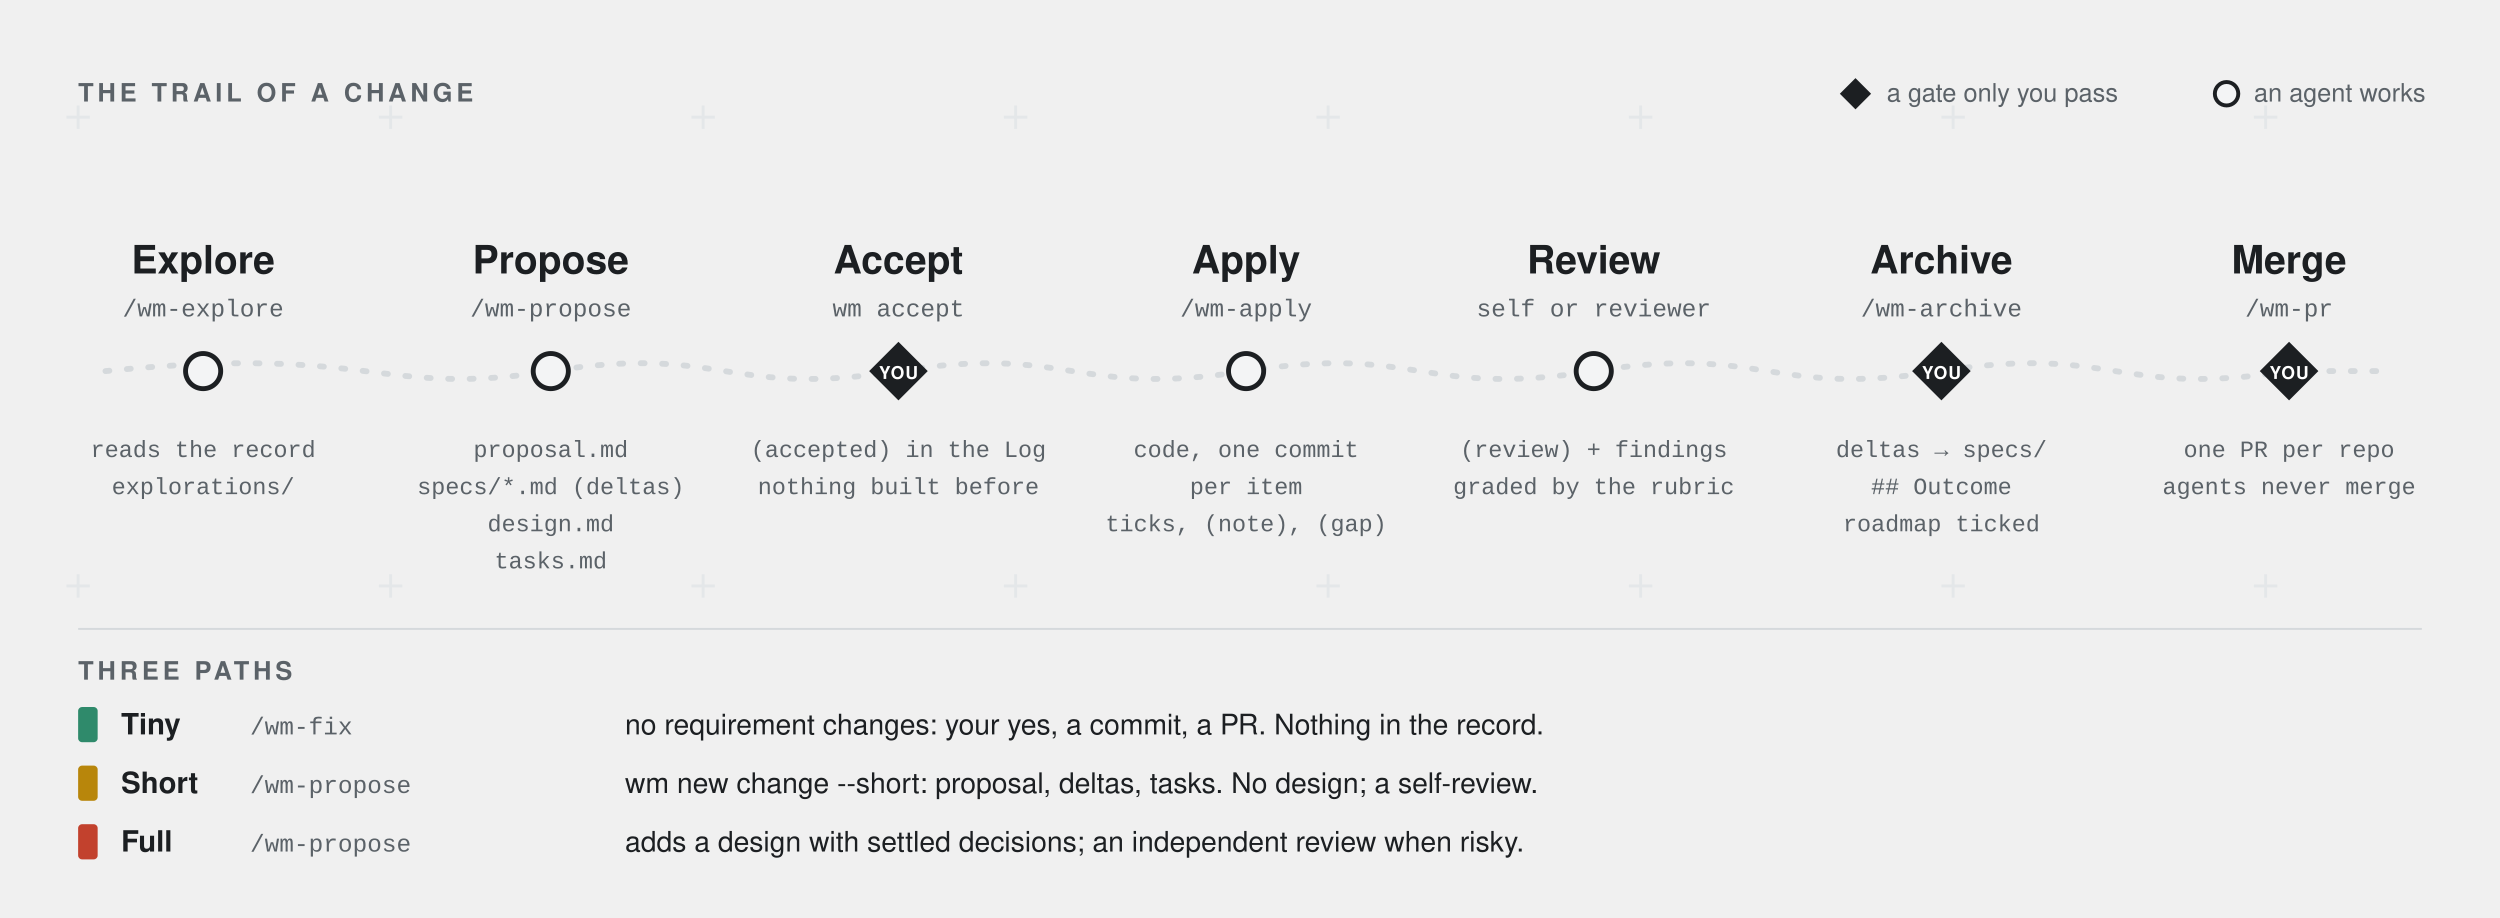
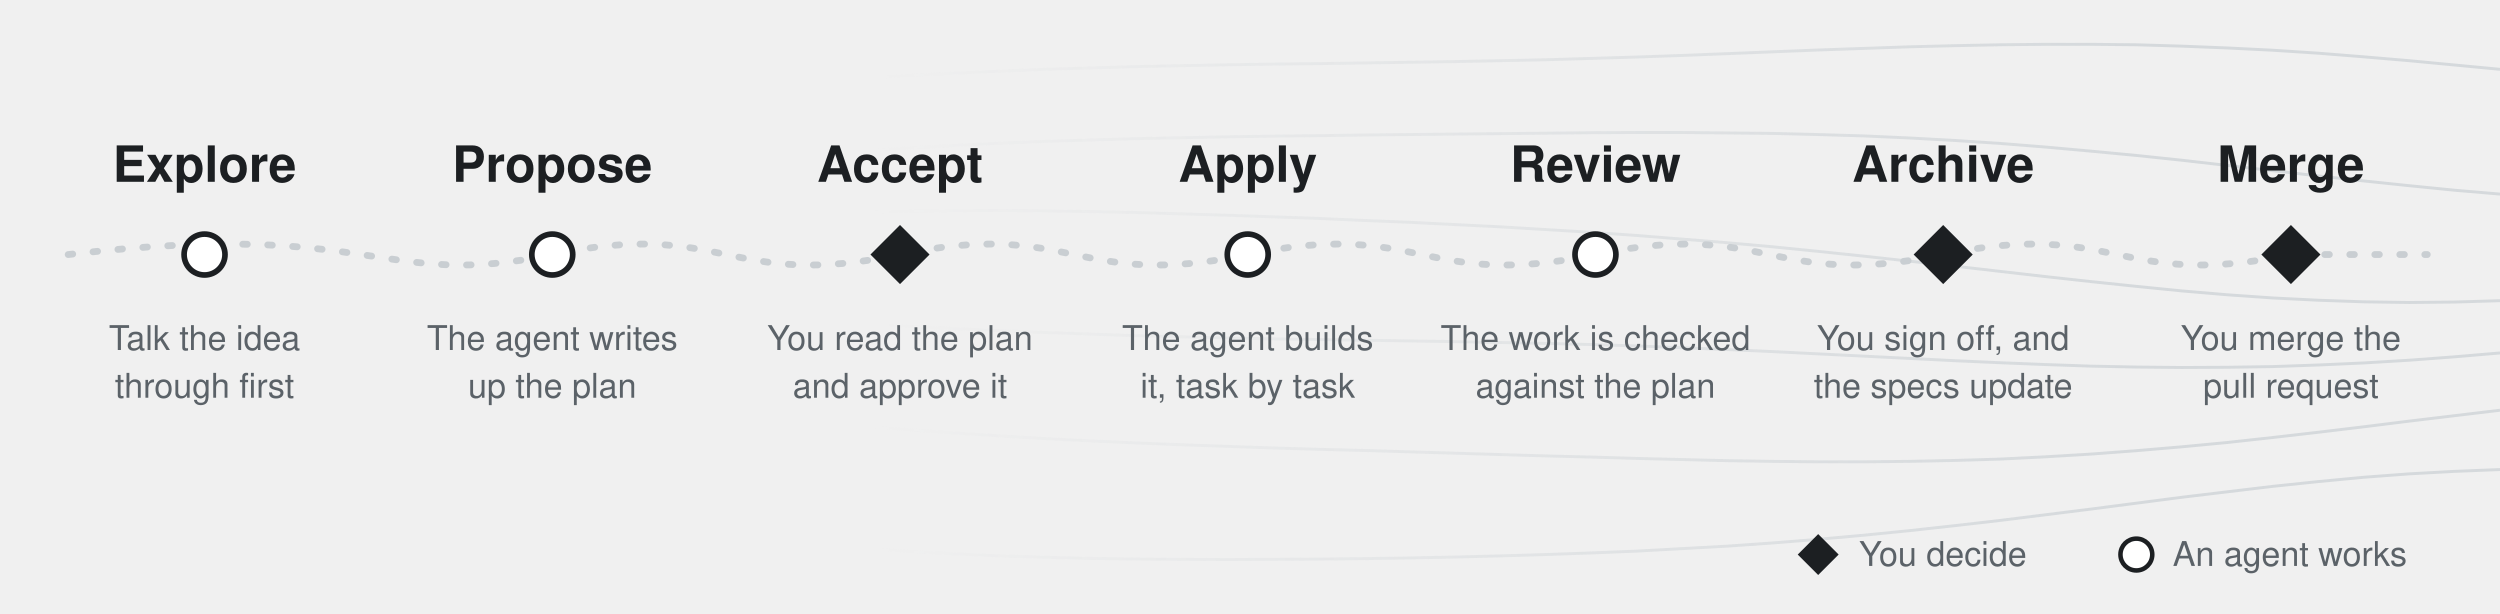
- <svg xmlns="http://www.w3.org/2000/svg" width="1280" height="470" viewBox="0 0 1280 470" role="img" aria-label="The trail of a change: explore, propose, accept, apply, review, archive, merge. You pass the three gates; agents do the rest.">
-   <g fill="none" stroke="#e4e7e9" stroke-width="1.5">
-     <path d="M34 60 h12 M40 54 v12" />
-     <path d="M34 300 h12 M40 294 v12" />
-     <path d="M194 60 h12 M200 54 v12" />
-     <path d="M194 300 h12 M200 294 v12" />
-     <path d="M354 60 h12 M360 54 v12" />
-     <path d="M354 300 h12 M360 294 v12" />
-     <path d="M514 60 h12 M520 54 v12" />
-     <path d="M514 300 h12 M520 294 v12" />
-     <path d="M674 60 h12 M680 54 v12" />
-     <path d="M674 300 h12 M680 294 v12" />
-     <path d="M834 60 h12 M840 54 v12" />
-     <path d="M834 300 h12 M840 294 v12" />
-     <path d="M994 60 h12 M1000 54 v12" />
-     <path d="M994 300 h12 M1000 294 v12" />
-     <path d="M1154 60 h12 M1160 54 v12" />
-     <path d="M1154 300 h12 M1160 294 v12" />
+ <svg xmlns="http://www.w3.org/2000/svg" width="1100" height="270" viewBox="0 0 1100 270" role="img" aria-label="Explore, propose, accept, apply, review, archive, merge. You approve at accept, archive and merge; an agent does the rest.">
+   <defs>
+     <linearGradient id="fade" x1="0" y1="0" x2="1" y2="0">
+       <stop offset="0" stop-color="#000" />
+       <stop offset="0.35" stop-color="#000" />
+       <stop offset="0.85" stop-color="#fff" />
+       <stop offset="1" stop-color="#fff" />
+     </linearGradient>
+     <mask id="map" maskUnits="userSpaceOnUse" x="0" y="0" width="1100" height="270">
+       <rect width="1100" height="270" fill="url(#fade)" />
+     </mask>
+   </defs>
+   <g fill="none" stroke="#d5d9dc" stroke-width="1.3" mask="url(#map)">
+     <path d="M0 30.0 L20 32.1 L40 34.1 L60 35.9 L80 37.6 L100 39.1 L120 40.4 L140 41.3 L160 42.0 L180 42.4 L200 42.4 L220 42.2 L240 41.7 L260 41.0 L280 40.1 L300 39.1 L320 37.9 L340 36.7 L360 35.5 L380 34.3 L400 33.2 L420 32.2 L440 31.3 L460 30.5 L480 29.9 L500 29.3 L520 28.9 L540 28.5 L560 28.2 L580 28.0 L600 27.7 L620 27.4 L640 27.1 L660 26.7 L680 26.3 L700 25.7 L720 25.1 L740 24.4 L760 23.6 L780 22.8 L800 22.0 L820 21.3 L840 20.6 L860 20.1 L880 19.7 L900 19.5 L920 19.5 L940 19.7 L960 20.3 L980 21.1 L1000 22.1 L1020 23.4 L1040 25.0 L1060 26.7 L1080 28.6 L1100 30.5" />
+     <path d="M0 84.9 L20 86.4 L40 87.5 L60 88.2 L80 88.6 L100 88.6 L120 88.1 L140 87.4 L160 86.2 L180 84.8 L200 83.2 L220 81.4 L240 79.4 L260 77.4 L280 75.3 L300 73.3 L320 71.4 L340 69.6 L360 67.9 L380 66.4 L400 65.1 L420 64.0 L440 63.0 L460 62.2 L480 61.6 L500 61.0 L520 60.6 L540 60.2 L560 59.9 L580 59.7 L600 59.4 L620 59.2 L640 59.0 L660 58.8 L680 58.6 L700 58.4 L720 58.3 L740 58.3 L760 58.5 L780 58.7 L800 59.2 L820 59.8 L840 60.7 L860 61.8 L880 63.1 L900 64.7 L920 66.5 L940 68.4 L960 70.5 L980 72.8 L1000 75.1 L1020 77.4 L1040 79.6 L1060 81.7 L1080 83.7 L1100 85.4" />
+     <path d="M0 133.4 L20 132.4 L40 131.0 L60 129.2 L80 127.0 L100 124.6 L120 121.9 L140 119.1 L160 116.1 L180 113.1 L200 110.2 L220 107.4 L240 104.7 L260 102.3 L280 100.1 L300 98.1 L320 96.5 L340 95.2 L360 94.1 L380 93.4 L400 92.9 L420 92.7 L440 92.6 L460 92.8 L480 93.1 L500 93.5 L520 94.1 L540 94.7 L560 95.4 L580 96.1 L600 97.0 L620 97.8 L640 98.8 L660 99.8 L680 101.0 L700 102.2 L720 103.6 L740 105.2 L760 106.8 L780 108.6 L800 110.6 L820 112.7 L840 114.9 L860 117.1 L880 119.4 L900 121.7 L920 123.9 L940 126.0 L960 128.0 L980 129.7 L1000 131.1 L1020 132.1 L1040 132.8 L1060 133.1 L1080 132.9 L1100 132.3" />
+     <path d="M0 156.0 L20 154.1 L40 152.0 L60 150.0 L80 148.0 L100 146.1 L120 144.3 L140 142.7 L160 141.3 L180 140.2 L200 139.4 L220 138.8 L240 138.6 L260 138.6 L280 138.8 L300 139.3 L320 140.0 L340 140.8 L360 141.7 L380 142.6 L400 143.6 L420 144.6 L440 145.5 L460 146.3 L480 147.0 L500 147.7 L520 148.2 L540 148.7 L560 149.1 L580 149.4 L600 149.7 L620 150.0 L640 150.3 L660 150.7 L680 151.1 L700 151.6 L720 152.2 L740 153.0 L760 153.8 L780 154.7 L800 155.7 L820 156.7 L840 157.7 L860 158.7 L880 159.6 L900 160.4 L920 161.1 L940 161.5 L960 161.7 L980 161.6 L1000 161.3 L1020 160.6 L1040 159.7 L1060 158.5 L1080 157.0 L1100 155.3" />
+     <path d="M0 181.6 L20 179.3 L40 177.3 L60 175.5 L80 174.1 L100 173.0 L120 172.3 L140 172.0 L160 172.1 L180 172.5 L200 173.3 L220 174.3 L240 175.6 L260 177.1 L280 178.8 L300 180.5 L320 182.3 L340 184.1 L360 185.8 L380 187.5 L400 189.1 L420 190.5 L440 191.8 L460 193.0 L480 194.0 L500 194.9 L520 195.7 L540 196.4 L560 197.1 L580 197.7 L600 198.2 L620 198.8 L640 199.4 L660 200.0 L680 200.6 L700 201.1 L720 201.7 L740 202.2 L760 202.7 L780 203.0 L800 203.2 L820 203.2 L840 203.0 L860 202.6 L880 202.0 L900 201.0 L920 199.8 L940 198.3 L960 196.6 L980 194.7 L1000 192.5 L1020 190.2 L1040 187.8 L1060 185.3 L1080 182.9 L1100 180.5" />
+     <path d="M0 206.5 L20 206.1 L40 206.1 L60 206.6 L80 207.5 L100 208.9 L120 210.6 L140 212.7 L160 215.1 L180 217.6 L200 220.3 L220 223.1 L240 225.8 L260 228.6 L280 231.2 L300 233.6 L320 235.9 L340 237.9 L360 239.8 L380 241.3 L400 242.6 L420 243.7 L440 244.6 L460 245.2 L480 245.7 L500 246.0 L520 246.1 L540 246.2 L560 246.1 L580 246.0 L600 245.8 L620 245.5 L640 245.1 L660 244.6 L680 244.0 L700 243.3 L720 242.5 L740 241.4 L760 240.3 L780 238.9 L800 237.3 L820 235.5 L840 233.5 L860 231.3 L880 229.0 L900 226.5 L920 224.0 L940 221.4 L960 218.8 L980 216.4 L1000 214.0 L1020 211.9 L1040 210.0 L1060 208.5 L1080 207.4 L1100 206.6" />
  </g>
-   <text x="40" y="52" font-family="-apple-system, BlinkMacSystemFont, 'Segoe UI', Helvetica, Arial, sans-serif" font-size="13" font-weight="600" letter-spacing="2" fill="#5b6268">THE TRAIL OF A CHANGE</text>
-   <path d="M950 40 L958 48 L950 56 L942 48 Z" fill="#1c1f22" />
-   <text x="966" y="52" font-family="-apple-system, BlinkMacSystemFont, 'Segoe UI', Helvetica, Arial, sans-serif" font-size="13" fill="#5b6268">a gate only you pass</text>
-   <circle cx="1140" cy="48" r="6" fill="#f3f4f5" stroke="#1c1f22" stroke-width="2" />
-   <text x="1154" y="52" font-family="-apple-system, BlinkMacSystemFont, 'Segoe UI', Helvetica, Arial, sans-serif" font-size="13" fill="#5b6268">an agent works</text>
-   <path d="M54 190 C193.0 176, 193.0 204, 282 190 C371.0 176, 371.0 204, 460 190 C549.0 176, 549.0 204, 638 190 C727.0 176, 727.0 204, 816 190 C905.0 176, 905.0 204, 994 190 C1083.0 176, 1083.0 204, 1172 190 L1222 190" fill="none" stroke="#d5d9dc" stroke-width="3" stroke-dasharray="2 9" stroke-linecap="round" />
-   <text x="104" y="140" text-anchor="middle" font-family="-apple-system, BlinkMacSystemFont, 'Segoe UI', Helvetica, Arial, sans-serif" font-size="20" font-weight="700" fill="#1c1f22">Explore</text>
-   <text x="104" y="162" text-anchor="middle" font-family="ui-monospace, SFMono-Regular, Menlo, Consolas, 'Liberation Mono', monospace" font-size="12.5" fill="#5b6268">/wm-explore</text>
-   <circle cx="104" cy="190" r="9" fill="#f3f4f5" stroke="#1c1f22" stroke-width="2.5" />
-   <text x="104" y="234" text-anchor="middle" font-family="ui-monospace, SFMono-Regular, Menlo, Consolas, 'Liberation Mono', monospace" font-size="12" fill="#5b6268">reads the record</text>
-   <text x="104" y="253" text-anchor="middle" font-family="ui-monospace, SFMono-Regular, Menlo, Consolas, 'Liberation Mono', monospace" font-size="12" fill="#5b6268">explorations/</text>
-   <text x="282" y="140" text-anchor="middle" font-family="-apple-system, BlinkMacSystemFont, 'Segoe UI', Helvetica, Arial, sans-serif" font-size="20" font-weight="700" fill="#1c1f22">Propose</text>
-   <text x="282" y="162" text-anchor="middle" font-family="ui-monospace, SFMono-Regular, Menlo, Consolas, 'Liberation Mono', monospace" font-size="12.5" fill="#5b6268">/wm-propose</text>
-   <circle cx="282" cy="190" r="9" fill="#f3f4f5" stroke="#1c1f22" stroke-width="2.5" />
-   <text x="282" y="234" text-anchor="middle" font-family="ui-monospace, SFMono-Regular, Menlo, Consolas, 'Liberation Mono', monospace" font-size="12" fill="#5b6268">proposal.md</text>
-   <text x="282" y="253" text-anchor="middle" font-family="ui-monospace, SFMono-Regular, Menlo, Consolas, 'Liberation Mono', monospace" font-size="12" fill="#5b6268">specs/*.md  (deltas)</text>
-   <text x="282" y="272" text-anchor="middle" font-family="ui-monospace, SFMono-Regular, Menlo, Consolas, 'Liberation Mono', monospace" font-size="12" fill="#5b6268">design.md</text>
-   <text x="282" y="291" text-anchor="middle" font-family="ui-monospace, SFMono-Regular, Menlo, Consolas, 'Liberation Mono', monospace" font-size="12" fill="#5b6268">tasks.md</text>
-   <text x="460" y="140" text-anchor="middle" font-family="-apple-system, BlinkMacSystemFont, 'Segoe UI', Helvetica, Arial, sans-serif" font-size="20" font-weight="700" fill="#1c1f22">Accept</text>
-   <text x="460" y="162" text-anchor="middle" font-family="ui-monospace, SFMono-Regular, Menlo, Consolas, 'Liberation Mono', monospace" font-size="12.5" fill="#5b6268">wm accept</text>
-   <path d="M460 175 L475 190 L460 205 L445 190 Z" fill="#1c1f22" />
-   <text x="460" y="194" text-anchor="middle" font-family="-apple-system, BlinkMacSystemFont, 'Segoe UI', Helvetica, Arial, sans-serif" font-size="9" font-weight="700" letter-spacing="0.5" fill="#ffffff">YOU</text>
-   <text x="460" y="234" text-anchor="middle" font-family="ui-monospace, SFMono-Regular, Menlo, Consolas, 'Liberation Mono', monospace" font-size="12" fill="#5b6268">(accepted) in the Log</text>
-   <text x="460" y="253" text-anchor="middle" font-family="ui-monospace, SFMono-Regular, Menlo, Consolas, 'Liberation Mono', monospace" font-size="12" fill="#5b6268">nothing built before</text>
-   <text x="638" y="140" text-anchor="middle" font-family="-apple-system, BlinkMacSystemFont, 'Segoe UI', Helvetica, Arial, sans-serif" font-size="20" font-weight="700" fill="#1c1f22">Apply</text>
-   <text x="638" y="162" text-anchor="middle" font-family="ui-monospace, SFMono-Regular, Menlo, Consolas, 'Liberation Mono', monospace" font-size="12.5" fill="#5b6268">/wm-apply</text>
-   <circle cx="638" cy="190" r="9" fill="#f3f4f5" stroke="#1c1f22" stroke-width="2.5" />
-   <text x="638" y="234" text-anchor="middle" font-family="ui-monospace, SFMono-Regular, Menlo, Consolas, 'Liberation Mono', monospace" font-size="12" fill="#5b6268">code, one commit</text>
-   <text x="638" y="253" text-anchor="middle" font-family="ui-monospace, SFMono-Regular, Menlo, Consolas, 'Liberation Mono', monospace" font-size="12" fill="#5b6268">  per item</text>
-   <text x="638" y="272" text-anchor="middle" font-family="ui-monospace, SFMono-Regular, Menlo, Consolas, 'Liberation Mono', monospace" font-size="12" fill="#5b6268">ticks, (note), (gap)</text>
-   <text x="816" y="140" text-anchor="middle" font-family="-apple-system, BlinkMacSystemFont, 'Segoe UI', Helvetica, Arial, sans-serif" font-size="20" font-weight="700" fill="#1c1f22">Review</text>
-   <text x="816" y="162" text-anchor="middle" font-family="ui-monospace, SFMono-Regular, Menlo, Consolas, 'Liberation Mono', monospace" font-size="12.5" fill="#5b6268">self or reviewer</text>
-   <circle cx="816" cy="190" r="9" fill="#f3f4f5" stroke="#1c1f22" stroke-width="2.5" />
-   <text x="816" y="234" text-anchor="middle" font-family="ui-monospace, SFMono-Regular, Menlo, Consolas, 'Liberation Mono', monospace" font-size="12" fill="#5b6268">(review) + findings</text>
-   <text x="816" y="253" text-anchor="middle" font-family="ui-monospace, SFMono-Regular, Menlo, Consolas, 'Liberation Mono', monospace" font-size="12" fill="#5b6268">graded by the rubric</text>
-   <text x="994" y="140" text-anchor="middle" font-family="-apple-system, BlinkMacSystemFont, 'Segoe UI', Helvetica, Arial, sans-serif" font-size="20" font-weight="700" fill="#1c1f22">Archive</text>
-   <text x="994" y="162" text-anchor="middle" font-family="ui-monospace, SFMono-Regular, Menlo, Consolas, 'Liberation Mono', monospace" font-size="12.5" fill="#5b6268">/wm-archive</text>
-   <path d="M994 175 L1009 190 L994 205 L979 190 Z" fill="#1c1f22" />
-   <text x="994" y="194" text-anchor="middle" font-family="-apple-system, BlinkMacSystemFont, 'Segoe UI', Helvetica, Arial, sans-serif" font-size="9" font-weight="700" letter-spacing="0.5" fill="#ffffff">YOU</text>
-   <text x="994" y="234" text-anchor="middle" font-family="ui-monospace, SFMono-Regular, Menlo, Consolas, 'Liberation Mono', monospace" font-size="12" fill="#5b6268">deltas → specs/</text>
-   <text x="994" y="253" text-anchor="middle" font-family="ui-monospace, SFMono-Regular, Menlo, Consolas, 'Liberation Mono', monospace" font-size="12" fill="#5b6268">## Outcome</text>
-   <text x="994" y="272" text-anchor="middle" font-family="ui-monospace, SFMono-Regular, Menlo, Consolas, 'Liberation Mono', monospace" font-size="12" fill="#5b6268">roadmap ticked</text>
-   <text x="1172" y="140" text-anchor="middle" font-family="-apple-system, BlinkMacSystemFont, 'Segoe UI', Helvetica, Arial, sans-serif" font-size="20" font-weight="700" fill="#1c1f22">Merge</text>
-   <text x="1172" y="162" text-anchor="middle" font-family="ui-monospace, SFMono-Regular, Menlo, Consolas, 'Liberation Mono', monospace" font-size="12.5" fill="#5b6268">/wm-pr</text>
-   <path d="M1172 175 L1187 190 L1172 205 L1157 190 Z" fill="#1c1f22" />
-   <text x="1172" y="194" text-anchor="middle" font-family="-apple-system, BlinkMacSystemFont, 'Segoe UI', Helvetica, Arial, sans-serif" font-size="9" font-weight="700" letter-spacing="0.5" fill="#ffffff">YOU</text>
-   <text x="1172" y="234" text-anchor="middle" font-family="ui-monospace, SFMono-Regular, Menlo, Consolas, 'Liberation Mono', monospace" font-size="12" fill="#5b6268">one PR per repo</text>
-   <text x="1172" y="253" text-anchor="middle" font-family="ui-monospace, SFMono-Regular, Menlo, Consolas, 'Liberation Mono', monospace" font-size="12" fill="#5b6268">agents never merge</text>
-   <line x1="40" y1="322" x2="1240" y2="322" stroke="#d5d9dc" stroke-width="1" />
-   <text x="40" y="348" font-family="-apple-system, BlinkMacSystemFont, 'Segoe UI', Helvetica, Arial, sans-serif" font-size="13" font-weight="600" letter-spacing="2" fill="#5b6268">THREE PATHS</text>
-   <rect x="40" y="362" width="10" height="18" rx="2" fill="#2f8a6b" />
-   <text x="62" y="376" font-family="-apple-system, BlinkMacSystemFont, 'Segoe UI', Helvetica, Arial, sans-serif" font-size="15" font-weight="700" fill="#1c1f22">Tiny</text>
-   <text x="128" y="376" font-family="ui-monospace, SFMono-Regular, Menlo, Consolas, 'Liberation Mono', monospace" font-size="12.5" fill="#5b6268">/wm-fix</text>
-   <text x="320" y="376" font-family="-apple-system, BlinkMacSystemFont, 'Segoe UI', Helvetica, Arial, sans-serif" font-size="14.5" fill="#1c1f22">no requirement changes: your yes, a commit, a PR. Nothing in the record.</text>
-   <rect x="40" y="392" width="10" height="18" rx="2" fill="#b8860b" />
-   <text x="62" y="406" font-family="-apple-system, BlinkMacSystemFont, 'Segoe UI', Helvetica, Arial, sans-serif" font-size="15" font-weight="700" fill="#1c1f22">Short</text>
-   <text x="128" y="406" font-family="ui-monospace, SFMono-Regular, Menlo, Consolas, 'Liberation Mono', monospace" font-size="12.5" fill="#5b6268">/wm-propose</text>
-   <text x="320" y="406" font-family="-apple-system, BlinkMacSystemFont, 'Segoe UI', Helvetica, Arial, sans-serif" font-size="14.5" fill="#1c1f22">wm new change --short: proposal, deltas, tasks. No design; a self-review.</text>
-   <rect x="40" y="422" width="10" height="18" rx="2" fill="#c2412d" />
-   <text x="62" y="436" font-family="-apple-system, BlinkMacSystemFont, 'Segoe UI', Helvetica, Arial, sans-serif" font-size="15" font-weight="700" fill="#1c1f22">Full</text>
-   <text x="128" y="436" font-family="ui-monospace, SFMono-Regular, Menlo, Consolas, 'Liberation Mono', monospace" font-size="12.5" fill="#5b6268">/wm-propose</text>
-   <text x="320" y="436" font-family="-apple-system, BlinkMacSystemFont, 'Segoe UI', Helvetica, Arial, sans-serif" font-size="14.5" fill="#1c1f22">adds a design with settled decisions; an independent review when risky.</text>
+   <path d="M30 112 C166.5 96, 166.5 128, 243 112 C319.5 96, 319.5 128, 396 112 C472.5 96, 472.5 128, 549 112 C625.5 96, 625.5 128, 702 112 C778.5 96, 778.5 128, 855 112 C931.5 96, 931.5 128, 1008 112 L1068 112" fill="none" stroke="#c9ced2" stroke-width="3" stroke-dasharray="2 9" stroke-linecap="round" />
+   <text x="90" y="80" text-anchor="middle" font-family="-apple-system, BlinkMacSystemFont, 'Segoe UI', Helvetica, Arial, sans-serif" font-size="22" font-weight="700" fill="#1c1f22">Explore</text>
+   <circle cx="90" cy="112" r="9" fill="#ffffff" stroke="#1c1f22" stroke-width="2.5" />
+   <text x="90" y="154" text-anchor="middle" font-family="-apple-system, BlinkMacSystemFont, 'Segoe UI', Helvetica, Arial, sans-serif" font-size="15" fill="#5b6268">Talk the idea</text>
+   <text x="90" y="175" text-anchor="middle" font-family="-apple-system, BlinkMacSystemFont, 'Segoe UI', Helvetica, Arial, sans-serif" font-size="15" fill="#5b6268">through first</text>
+   <text x="243" y="80" text-anchor="middle" font-family="-apple-system, BlinkMacSystemFont, 'Segoe UI', Helvetica, Arial, sans-serif" font-size="22" font-weight="700" fill="#1c1f22">Propose</text>
+   <circle cx="243" cy="112" r="9" fill="#ffffff" stroke="#1c1f22" stroke-width="2.5" />
+   <text x="243" y="154" text-anchor="middle" font-family="-apple-system, BlinkMacSystemFont, 'Segoe UI', Helvetica, Arial, sans-serif" font-size="15" fill="#5b6268">The agent writes</text>
+   <text x="243" y="175" text-anchor="middle" font-family="-apple-system, BlinkMacSystemFont, 'Segoe UI', Helvetica, Arial, sans-serif" font-size="15" fill="#5b6268">up the plan</text>
+   <text x="396" y="80" text-anchor="middle" font-family="-apple-system, BlinkMacSystemFont, 'Segoe UI', Helvetica, Arial, sans-serif" font-size="22" font-weight="700" fill="#1c1f22">Accept</text>
+   <path d="M396 99 L409 112 L396 125 L383 112 Z" fill="#1c1f22" />
+   <text x="396" y="154" text-anchor="middle" font-family="-apple-system, BlinkMacSystemFont, 'Segoe UI', Helvetica, Arial, sans-serif" font-size="15" fill="#5b6268">You read the plan</text>
+   <text x="396" y="175" text-anchor="middle" font-family="-apple-system, BlinkMacSystemFont, 'Segoe UI', Helvetica, Arial, sans-serif" font-size="15" fill="#5b6268">and approve it</text>
+   <text x="549" y="80" text-anchor="middle" font-family="-apple-system, BlinkMacSystemFont, 'Segoe UI', Helvetica, Arial, sans-serif" font-size="22" font-weight="700" fill="#1c1f22">Apply</text>
+   <circle cx="549" cy="112" r="9" fill="#ffffff" stroke="#1c1f22" stroke-width="2.5" />
+   <text x="549" y="154" text-anchor="middle" font-family="-apple-system, BlinkMacSystemFont, 'Segoe UI', Helvetica, Arial, sans-serif" font-size="15" fill="#5b6268">The agent builds</text>
+   <text x="549" y="175" text-anchor="middle" font-family="-apple-system, BlinkMacSystemFont, 'Segoe UI', Helvetica, Arial, sans-serif" font-size="15" fill="#5b6268">it, task by task</text>
+   <text x="702" y="80" text-anchor="middle" font-family="-apple-system, BlinkMacSystemFont, 'Segoe UI', Helvetica, Arial, sans-serif" font-size="22" font-weight="700" fill="#1c1f22">Review</text>
+   <circle cx="702" cy="112" r="9" fill="#ffffff" stroke="#1c1f22" stroke-width="2.5" />
+   <text x="702" y="154" text-anchor="middle" font-family="-apple-system, BlinkMacSystemFont, 'Segoe UI', Helvetica, Arial, sans-serif" font-size="15" fill="#5b6268">The work is checked</text>
+   <text x="702" y="175" text-anchor="middle" font-family="-apple-system, BlinkMacSystemFont, 'Segoe UI', Helvetica, Arial, sans-serif" font-size="15" fill="#5b6268">against the plan</text>
+   <text x="855" y="80" text-anchor="middle" font-family="-apple-system, BlinkMacSystemFont, 'Segoe UI', Helvetica, Arial, sans-serif" font-size="22" font-weight="700" fill="#1c1f22">Archive</text>
+   <path d="M855 99 L868 112 L855 125 L842 112 Z" fill="#1c1f22" />
+   <text x="855" y="154" text-anchor="middle" font-family="-apple-system, BlinkMacSystemFont, 'Segoe UI', Helvetica, Arial, sans-serif" font-size="15" fill="#5b6268">You sign off, and</text>
+   <text x="855" y="175" text-anchor="middle" font-family="-apple-system, BlinkMacSystemFont, 'Segoe UI', Helvetica, Arial, sans-serif" font-size="15" fill="#5b6268">the specs update</text>
+   <text x="1008" y="80" text-anchor="middle" font-family="-apple-system, BlinkMacSystemFont, 'Segoe UI', Helvetica, Arial, sans-serif" font-size="22" font-weight="700" fill="#1c1f22">Merge</text>
+   <path d="M1008 99 L1021 112 L1008 125 L995 112 Z" fill="#1c1f22" />
+   <text x="1008" y="154" text-anchor="middle" font-family="-apple-system, BlinkMacSystemFont, 'Segoe UI', Helvetica, Arial, sans-serif" font-size="15" fill="#5b6268">You merge the</text>
+   <text x="1008" y="175" text-anchor="middle" font-family="-apple-system, BlinkMacSystemFont, 'Segoe UI', Helvetica, Arial, sans-serif" font-size="15" fill="#5b6268">pull request</text>
+   <path d="M800 235 L809 244 L800 253 L791 244 Z" fill="#1c1f22" />
+   <text x="818" y="249" font-family="-apple-system, BlinkMacSystemFont, 'Segoe UI', Helvetica, Arial, sans-serif" font-size="15" fill="#5b6268">You decide</text>
+   <circle cx="940" cy="244" r="7" fill="#ffffff" stroke="#1c1f22" stroke-width="2" />
+   <text x="956" y="249" font-family="-apple-system, BlinkMacSystemFont, 'Segoe UI', Helvetica, Arial, sans-serif" font-size="15" fill="#5b6268">An agent works</text>
</svg>
